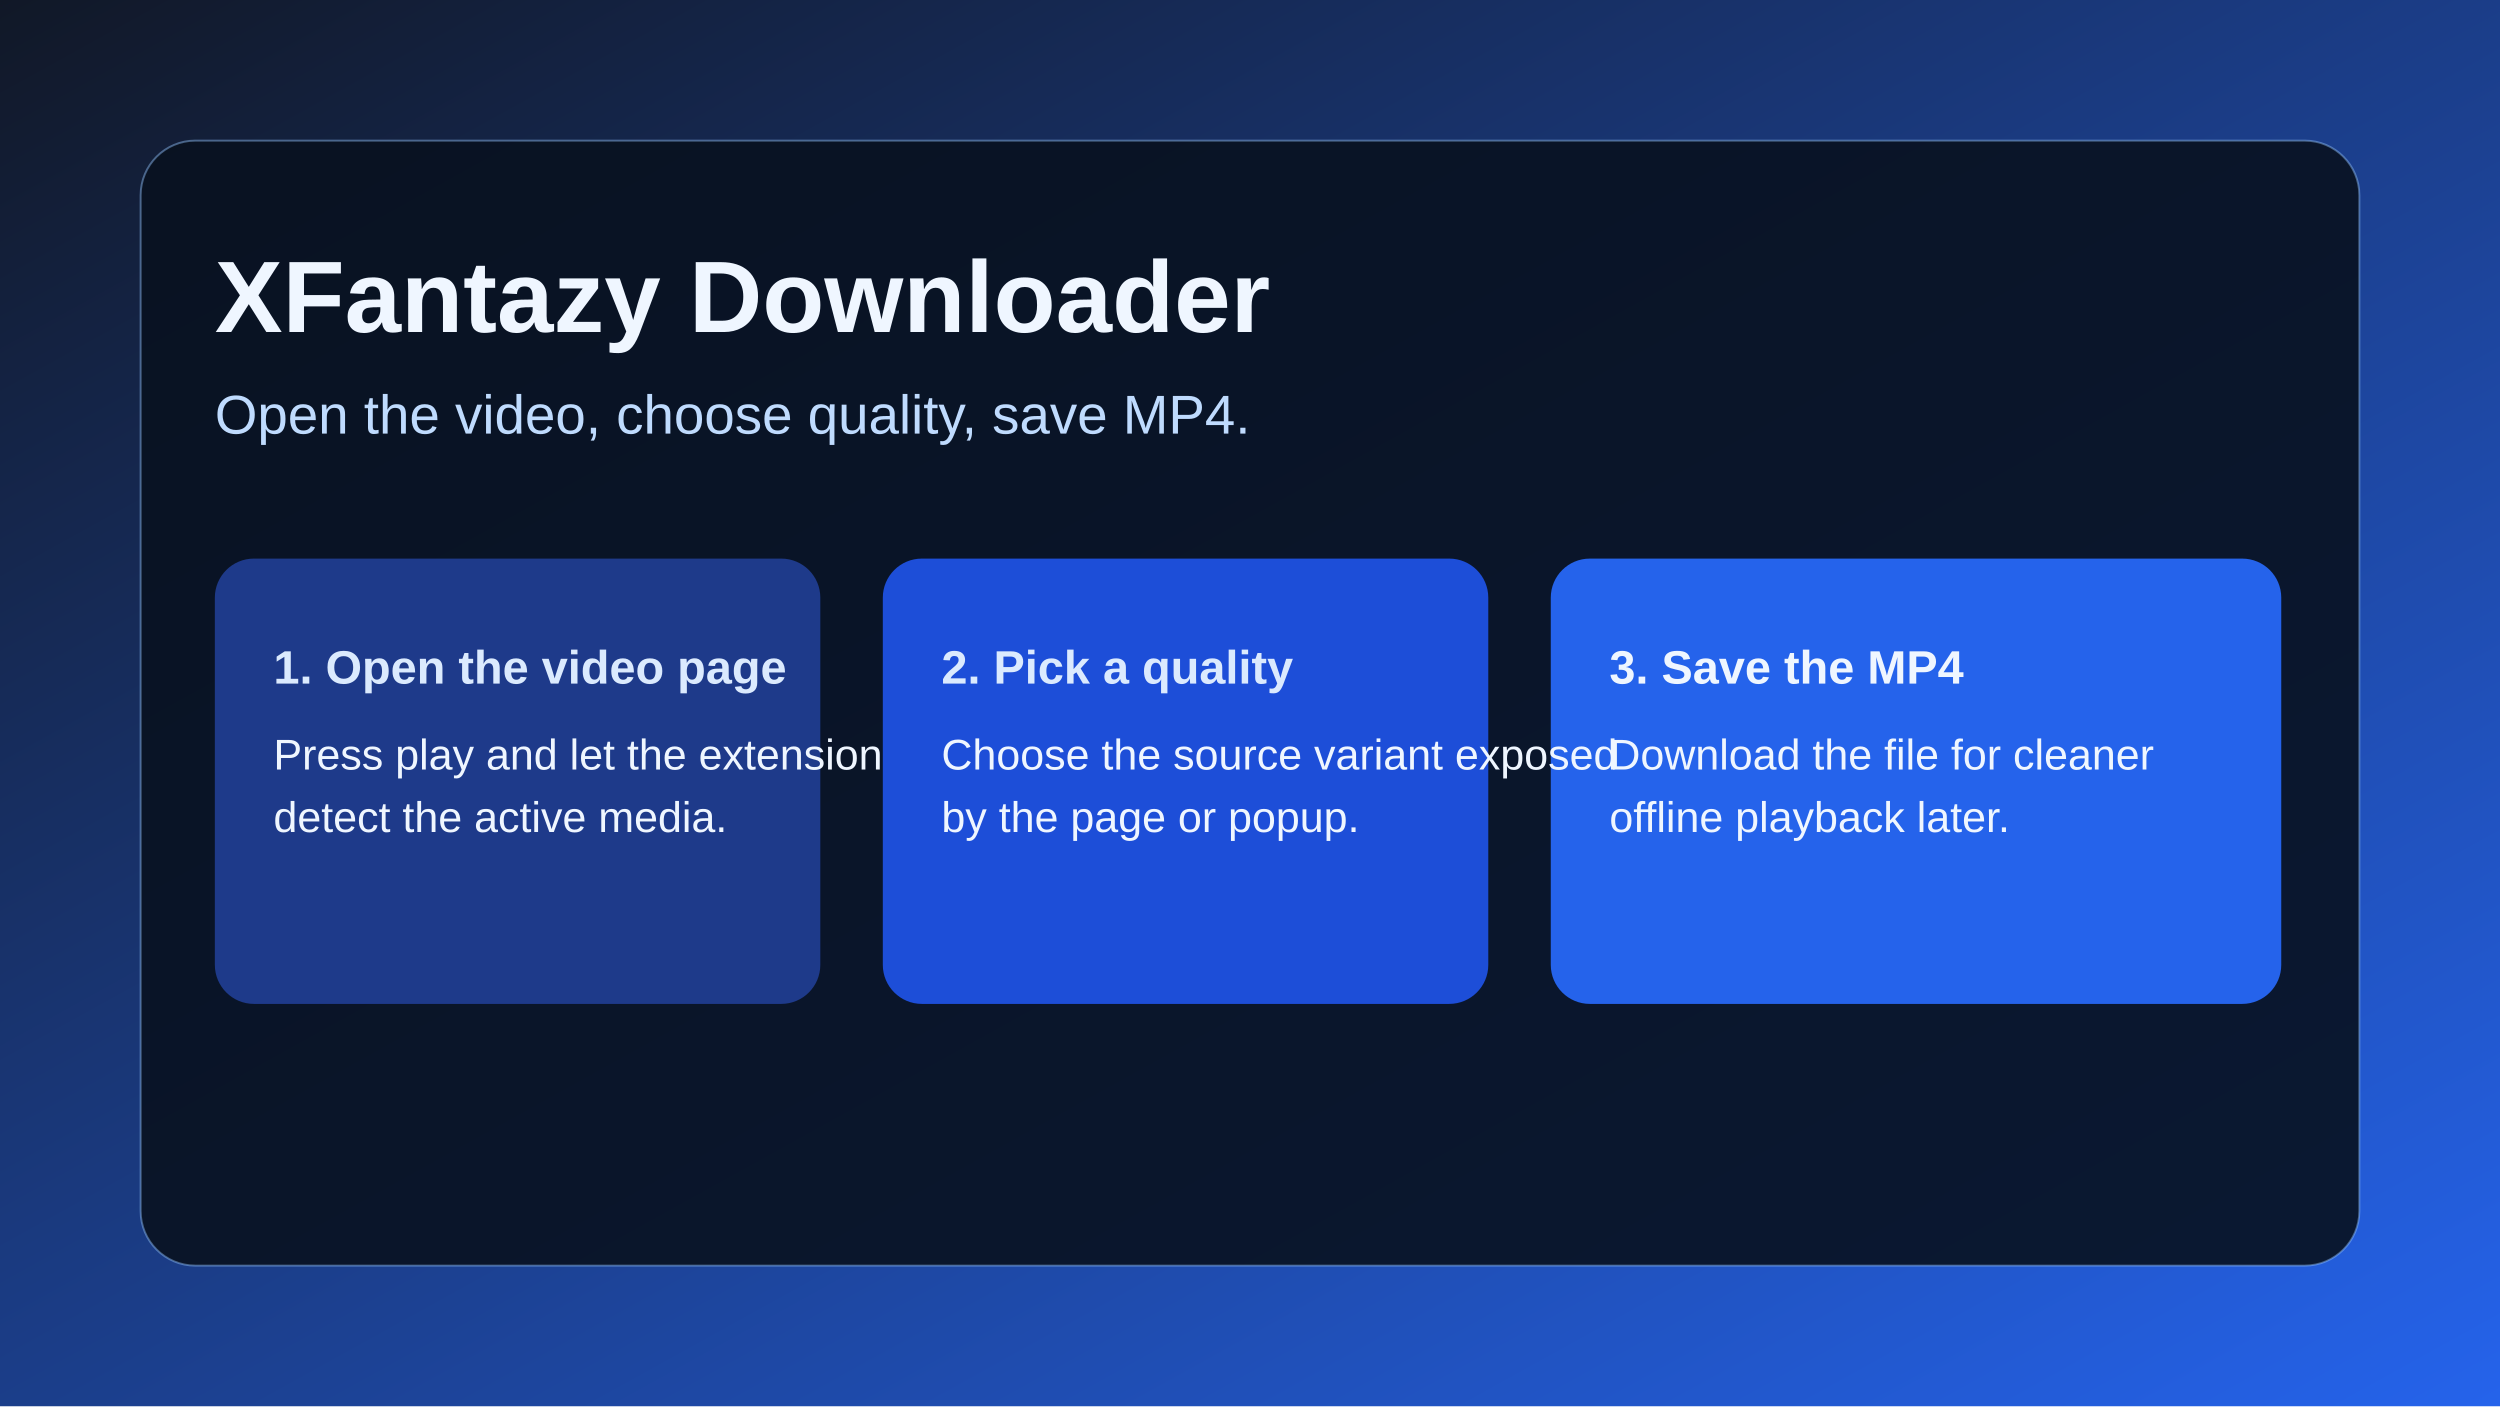
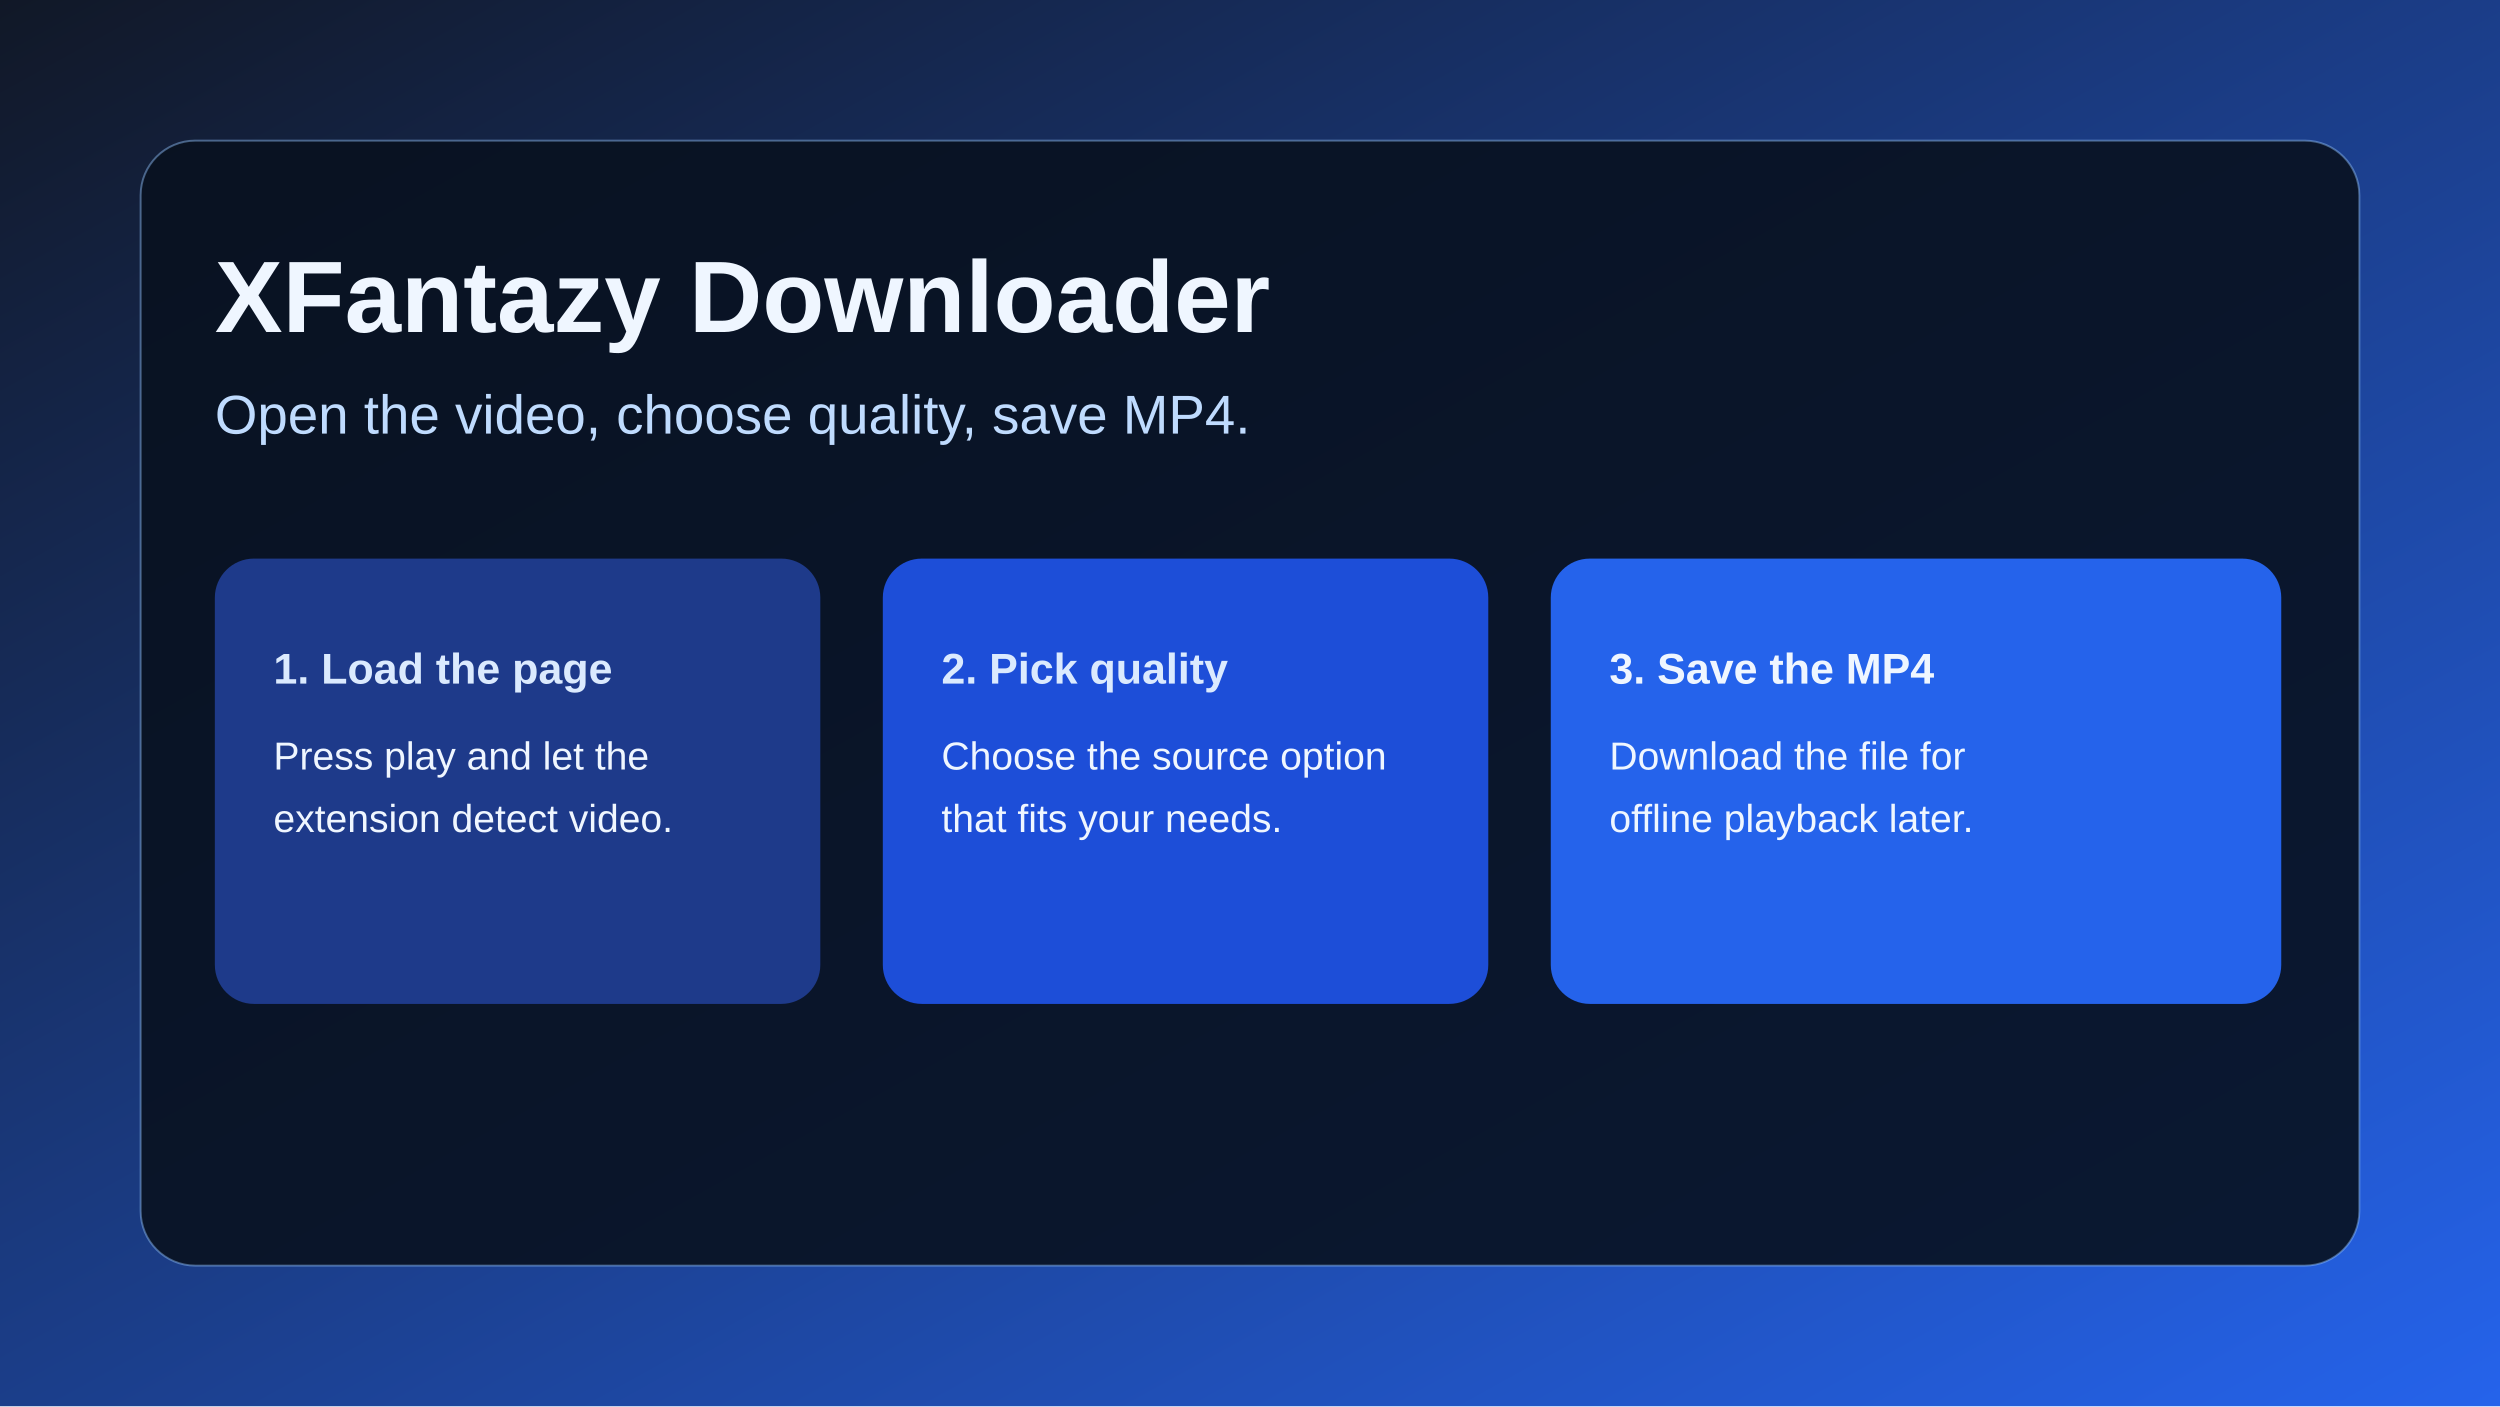
<svg xmlns="http://www.w3.org/2000/svg" width="1280" height="720" viewBox="0 0 1280 720" role="img" aria-labelledby="title desc">
  <defs>
    <linearGradient id="bg" x1="0" x2="1" y1="0" y2="1">
      <stop offset="0%" stop-color="#111827" />
      <stop offset="100%" stop-color="#2563eb" />
    </linearGradient>
  </defs>
  <rect width="1280" height="720" fill="url(#bg)" />
  <rect x="72" y="72" width="1136" height="576" rx="28" fill="#08111f" fill-opacity="0.9" stroke="#93c5fd" stroke-opacity="0.45" />
  <text x="110" y="170" fill="#eff6ff" font-family="Segoe UI, Arial, sans-serif" font-size="52" font-weight="700">XFantazy Downloader</text>
  <text x="110" y="222" fill="#bfdbfe" font-family="Segoe UI, Arial, sans-serif" font-size="28">Open the video, choose quality, save MP4.</text>
  <rect x="110" y="286" width="310" height="228" rx="20" fill="#1e3a8a" />
  <rect x="452" y="286" width="310" height="228" rx="20" fill="#1d4ed8" />
  <rect x="794" y="286" width="374" height="228" rx="20" fill="#2563eb" />
-   <text x="140" y="350" fill="#dbeafe" font-family="Segoe UI, Arial, sans-serif" font-size="24" font-weight="700">1. Open the video page</text>
-   <text x="140" y="394" fill="#eff6ff" font-family="Segoe UI, Arial, sans-serif" font-size="22">Press play and let the extension</text>
-   <text x="140" y="426" fill="#eff6ff" font-family="Segoe UI, Arial, sans-serif" font-size="22">detect the active media.</text>
-   <text x="482" y="350" fill="#dbeafe" font-family="Segoe UI, Arial, sans-serif" font-size="24" font-weight="700">2. Pick a quality</text>
-   <text x="482" y="394" fill="#eff6ff" font-family="Segoe UI, Arial, sans-serif" font-size="22">Choose the source variant exposed</text>
-   <text x="482" y="426" fill="#eff6ff" font-family="Segoe UI, Arial, sans-serif" font-size="22">by the page or popup.</text>
-   <text x="824" y="350" fill="#eff6ff" font-family="Segoe UI, Arial, sans-serif" font-size="24" font-weight="700">3. Save the MP4</text>
-   <text x="824" y="394" fill="#eff6ff" font-family="Segoe UI, Arial, sans-serif" font-size="22">Download the file for cleaner</text>
-   <text x="824" y="426" fill="#eff6ff" font-family="Segoe UI, Arial, sans-serif" font-size="22">offline playback later.</text>
+   <text x="140" y="350" fill="#dbeafe" font-family="Segoe UI, Arial, sans-serif" font-size="22" font-weight="700">1. Load the page</text>
+   <text x="140" y="394" fill="#eff6ff" font-family="Segoe UI, Arial, sans-serif" font-size="20">Press play and let the</text>
+   <text x="140" y="426" fill="#eff6ff" font-family="Segoe UI, Arial, sans-serif" font-size="20">extension detect video.</text>
+   <text x="482" y="350" fill="#dbeafe" font-family="Segoe UI, Arial, sans-serif" font-size="22" font-weight="700">2. Pick quality</text>
+   <text x="482" y="394" fill="#eff6ff" font-family="Segoe UI, Arial, sans-serif" font-size="20">Choose the source option</text>
+   <text x="482" y="426" fill="#eff6ff" font-family="Segoe UI, Arial, sans-serif" font-size="20">that fits your needs.</text>
+   <text x="824" y="350" fill="#eff6ff" font-family="Segoe UI, Arial, sans-serif" font-size="22" font-weight="700">3. Save the MP4</text>
+   <text x="824" y="394" fill="#eff6ff" font-family="Segoe UI, Arial, sans-serif" font-size="20">Download the file for</text>
+   <text x="824" y="426" fill="#eff6ff" font-family="Segoe UI, Arial, sans-serif" font-size="20">offline playback later.</text>
</svg>
